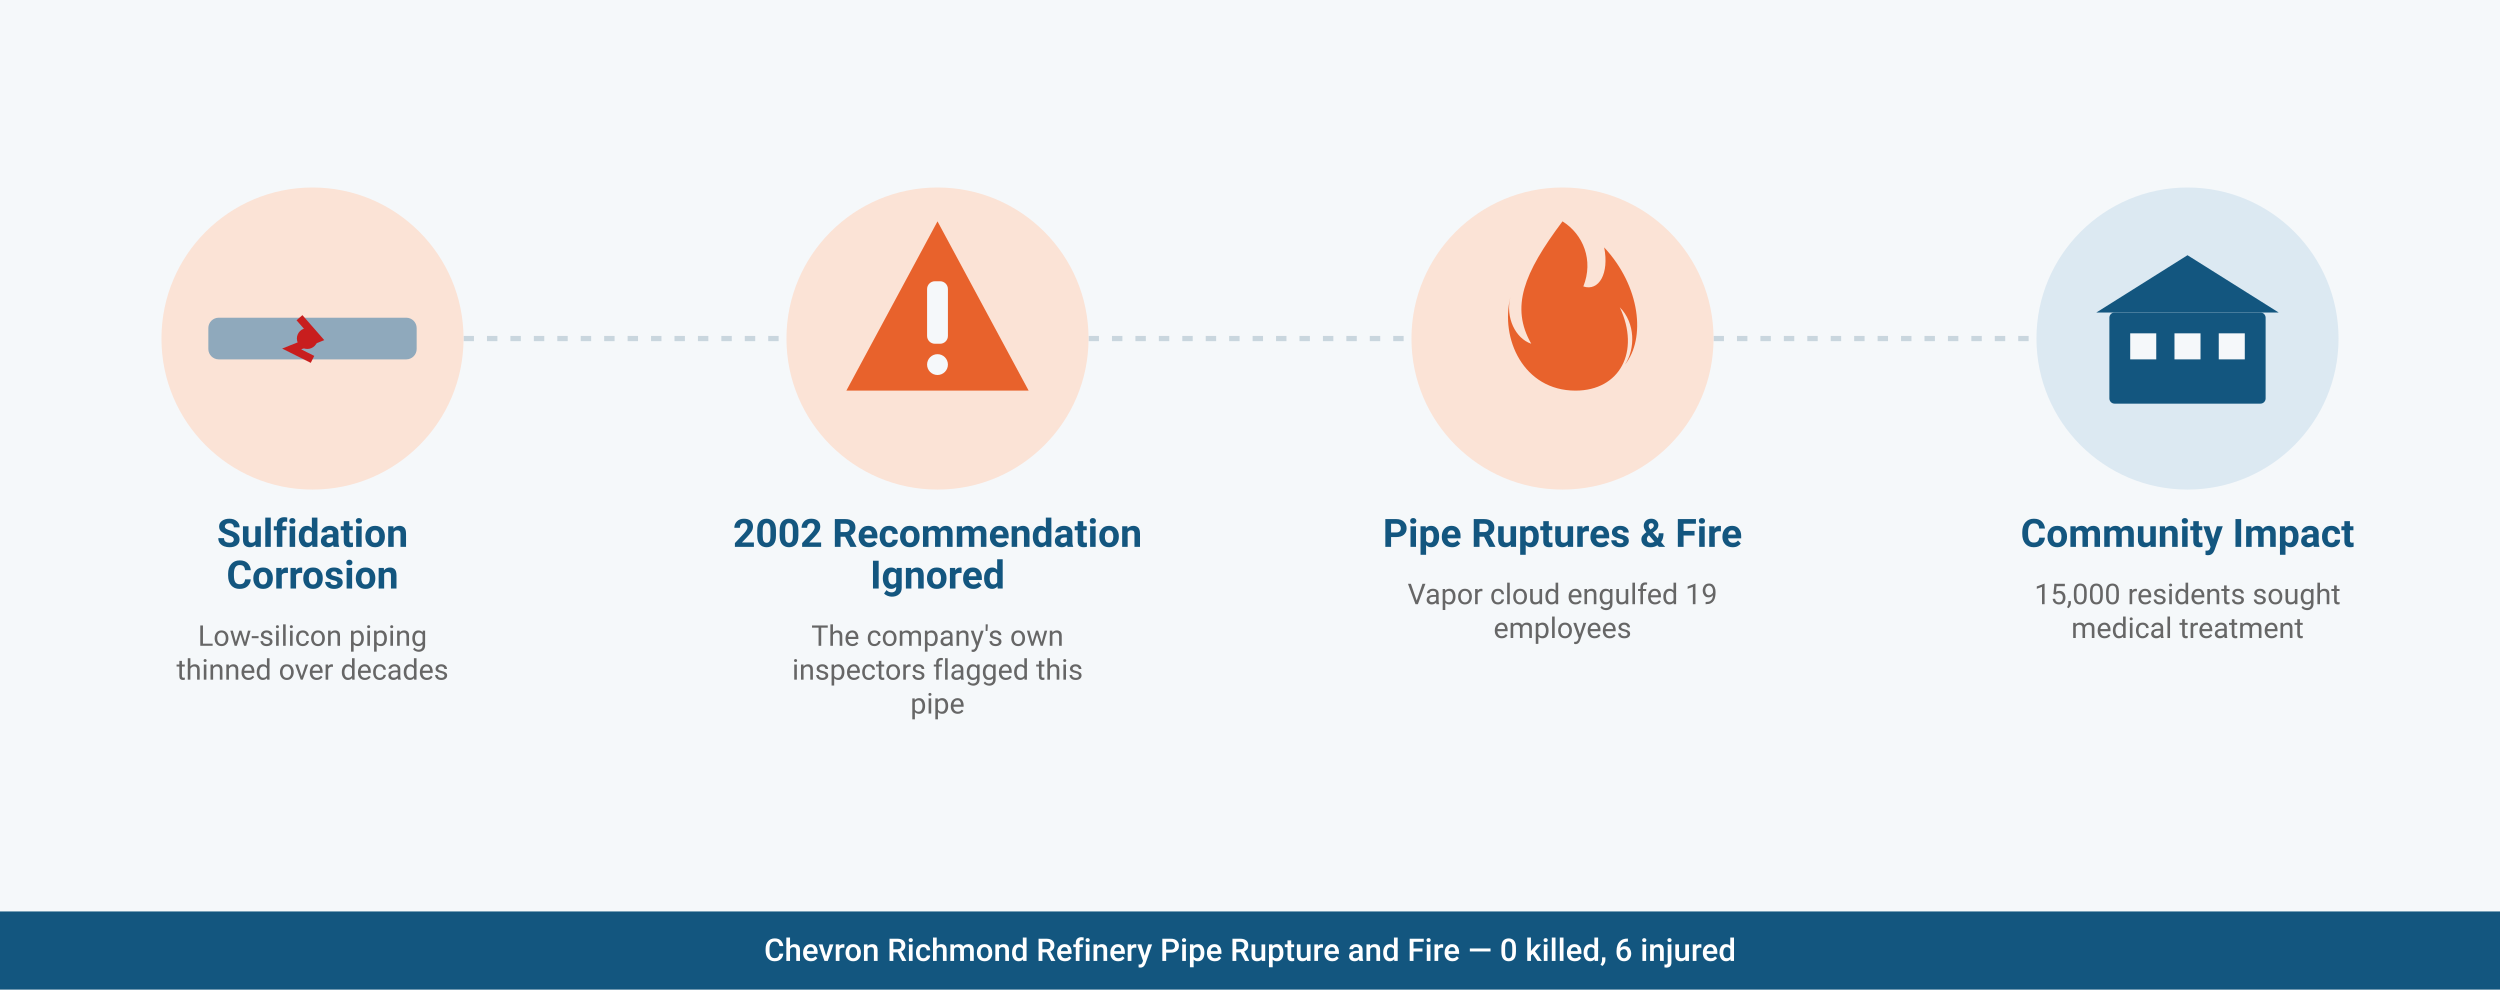
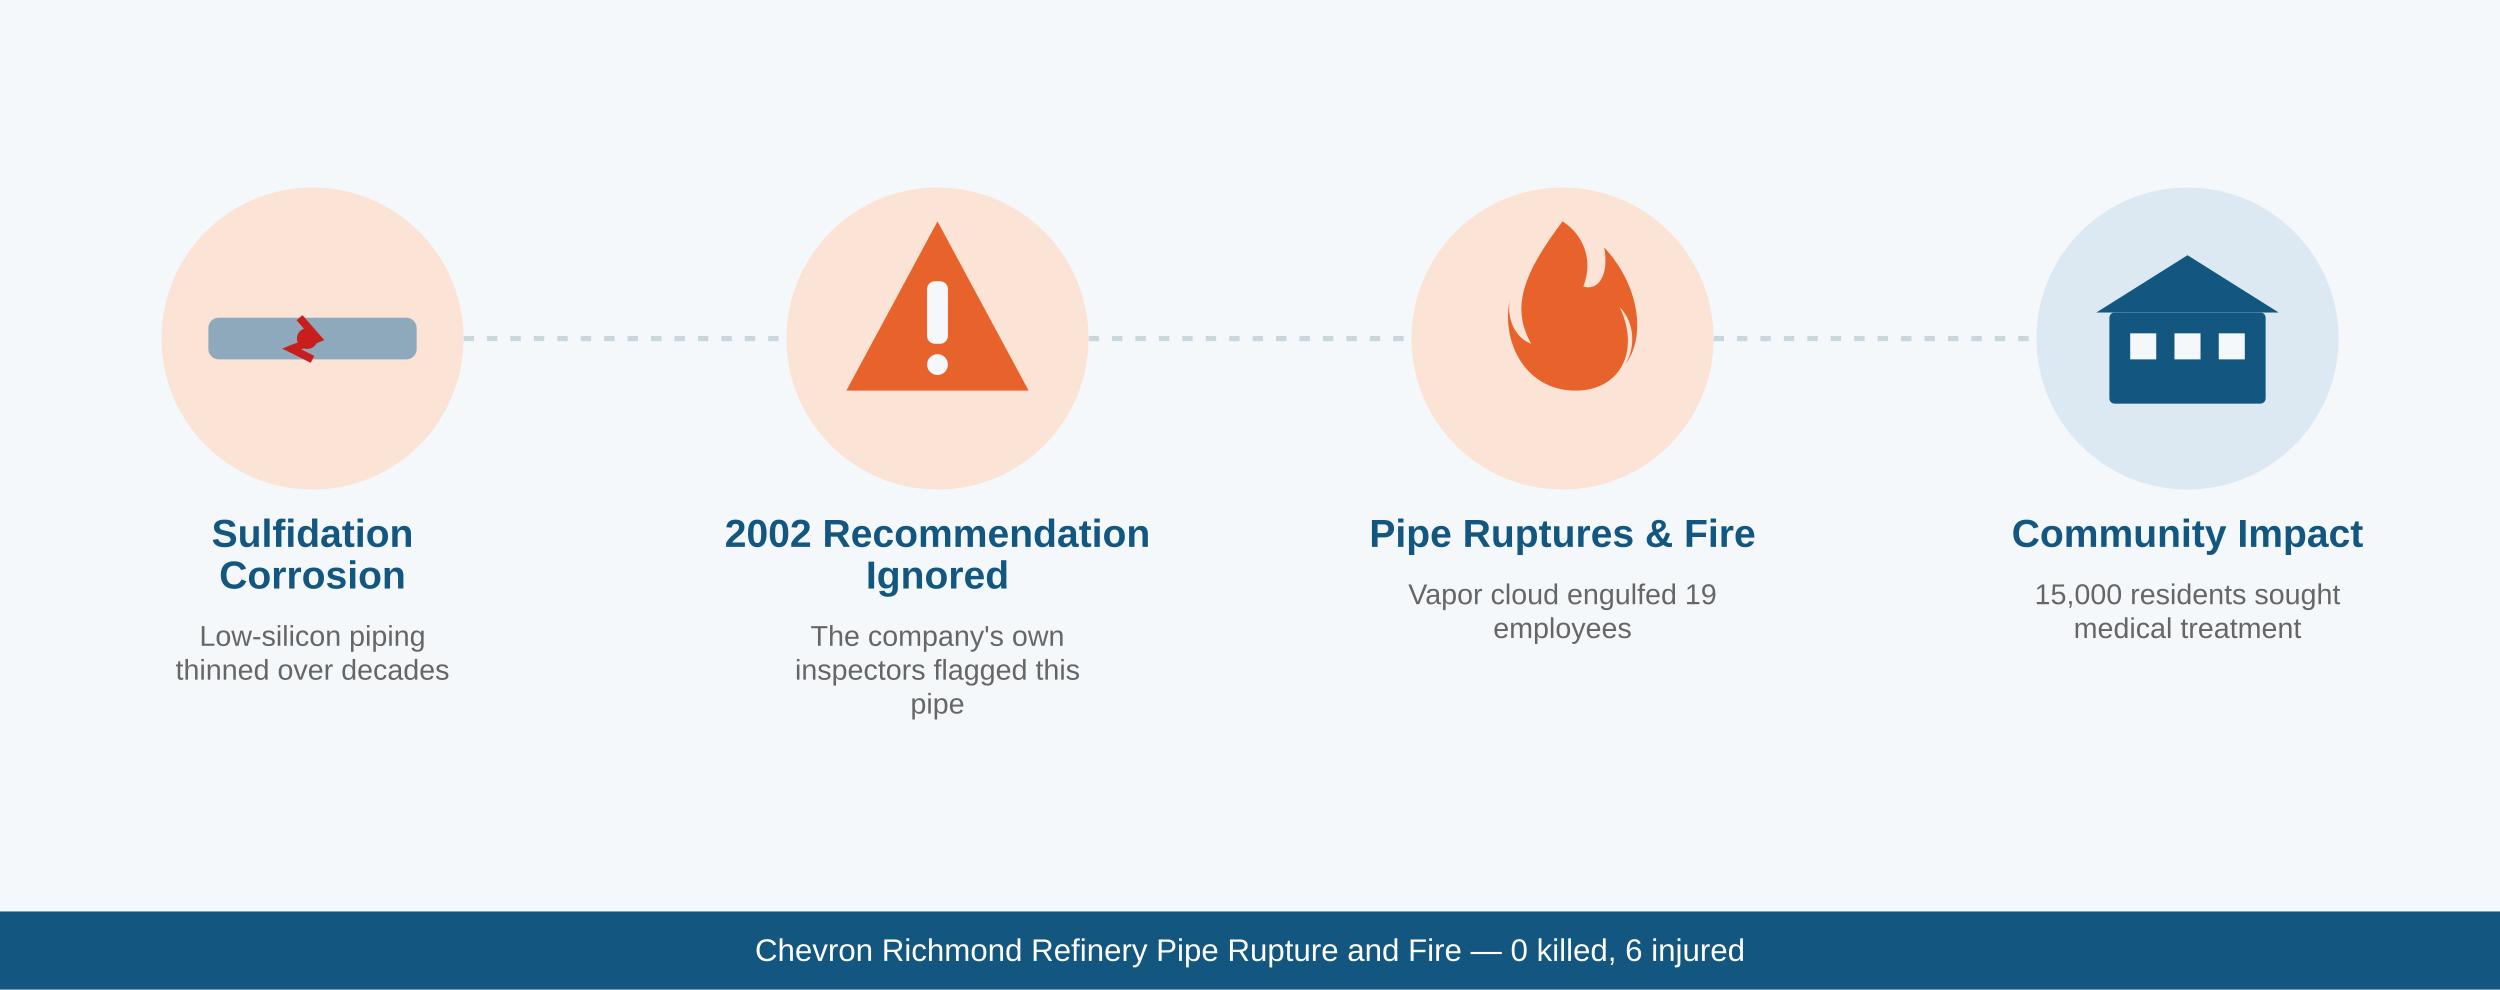
- <svg xmlns="http://www.w3.org/2000/svg" viewBox="0 0 960 380" font-family="-apple-system, 'Segoe UI', Roboto, Arial, sans-serif">
+ <svg xmlns="http://www.w3.org/2000/svg" viewBox="0 0 960 380" font-family="Arial, sans-serif">
  <defs>
    <style>
-       .label { font-family: -apple-system, 'Segoe UI', Roboto, Arial, sans-serif; font-weight: 700; font-size: 15px; fill: #13567F; }
-       .sublabel { font-family: -apple-system, 'Segoe UI', Roboto, Arial, sans-serif; font-size: 11px; fill: #666; }
+       .label { font-family: Arial, sans-serif; font-weight: 700; font-size: 15px; fill: #13567F; }
+       .sublabel { font-family: Arial, sans-serif; font-size: 11px; fill: #666; }
      .arrow { stroke: #C9D6DE; stroke-width: 2; fill: none; }
    </style>
  </defs>
  <rect width="960" height="380" fill="#F5F8FA" />
  <line x1="178" y1="130" x2="302" y2="130" class="arrow" stroke-dasharray="4 5" />
  <line x1="418" y1="130" x2="542" y2="130" class="arrow" stroke-dasharray="4 5" />
  <line x1="658" y1="130" x2="782" y2="130" class="arrow" stroke-dasharray="4 5" />
  <g transform="translate(60,50)">
    <circle cx="60" cy="80" r="58" fill="#FBE3D6" />
    <rect x="20" y="72" width="80" height="16" rx="4" fill="#8FA9BC" />
    <path d="M55,72 L62,80 L52,84 L60,88" stroke="#C81E1E" stroke-width="3" fill="none" />
    <circle cx="58" cy="80" r="4" fill="#C81E1E" />
    <text x="60" y="160" text-anchor="middle" class="label">Sulfidation</text>
    <text x="60" y="176" text-anchor="middle" class="label">Corrosion</text>
    <text x="60" y="198" text-anchor="middle" class="sublabel">Low-silicon piping</text>
    <text x="60" y="211" text-anchor="middle" class="sublabel">thinned over decades</text>
  </g>
  <g transform="translate(300,50)">
    <circle cx="60" cy="80" r="58" fill="#FBE3D6" />
    <path d="M60,35 L95,100 L25,100 Z" fill="#E8622C" />
    <rect x="56" y="58" width="8" height="24" rx="3" fill="#F5F8FA" />
    <circle cx="60" cy="90" r="4" fill="#F5F8FA" />
    <text x="60" y="160" text-anchor="middle" class="label">2002 Recommendation</text>
    <text x="60" y="176" text-anchor="middle" class="label">Ignored</text>
    <text x="60" y="198" text-anchor="middle" class="sublabel">The company's own</text>
    <text x="60" y="211" text-anchor="middle" class="sublabel">inspectors flagged this</text>
    <text x="60" y="224" text-anchor="middle" class="sublabel">pipe</text>
  </g>
  <g transform="translate(540,50)">
    <circle cx="60" cy="80" r="58" fill="#FBE3D6" />
    <path d="M60,35 C45,55 40,68 48,82 C42,80 38,72 40,64 C36,80 45,100 65,100 C82,100 90,85 82,68 C88,74 88,84 84,90 C92,80 90,60 76,45 C78,55 74,62 68,60 C72,50 68,40 60,35 Z" fill="#E8622C" />
    <text x="60" y="160" text-anchor="middle" class="label">Pipe Ruptures &amp; Fire</text>
    <text x="60" y="182" text-anchor="middle" class="sublabel">Vapor cloud engulfed 19</text>
    <text x="60" y="195" text-anchor="middle" class="sublabel">employees</text>
  </g>
  <g transform="translate(780,50)">
    <circle cx="60" cy="80" r="58" fill="#DCE9F2" />
    <rect x="30" y="70" width="60" height="35" rx="2" fill="#13567F" />
    <rect x="38" y="78" width="10" height="10" fill="#F5F8FA" />
    <rect x="55" y="78" width="10" height="10" fill="#F5F8FA" />
    <rect x="72" y="78" width="10" height="10" fill="#F5F8FA" />
    <path d="M25,70 L60,48 L95,70 Z" fill="#13567F" />
    <text x="60" y="160" text-anchor="middle" class="label">Community Impact</text>
    <text x="60" y="182" text-anchor="middle" class="sublabel">15,000 residents sought</text>
    <text x="60" y="195" text-anchor="middle" class="sublabel">medical treatment</text>
  </g>
  <rect x="0" y="350" width="960" height="30" fill="#13567F" />
-   <text x="480" y="369" text-anchor="middle" fill="#fff" font-size="12" font-family="-apple-system, 'Segoe UI', Roboto, Arial, sans-serif" font-weight="500">Chevron Richmond Refinery Pipe Rupture and Fire — 0 killed, 6 injured</text>
+   <text x="480" y="369" text-anchor="middle" fill="#fff" font-size="12" font-family="Arial, sans-serif" font-weight="500">Chevron Richmond Refinery Pipe Rupture and Fire — 0 killed, 6 injured</text>
</svg>
